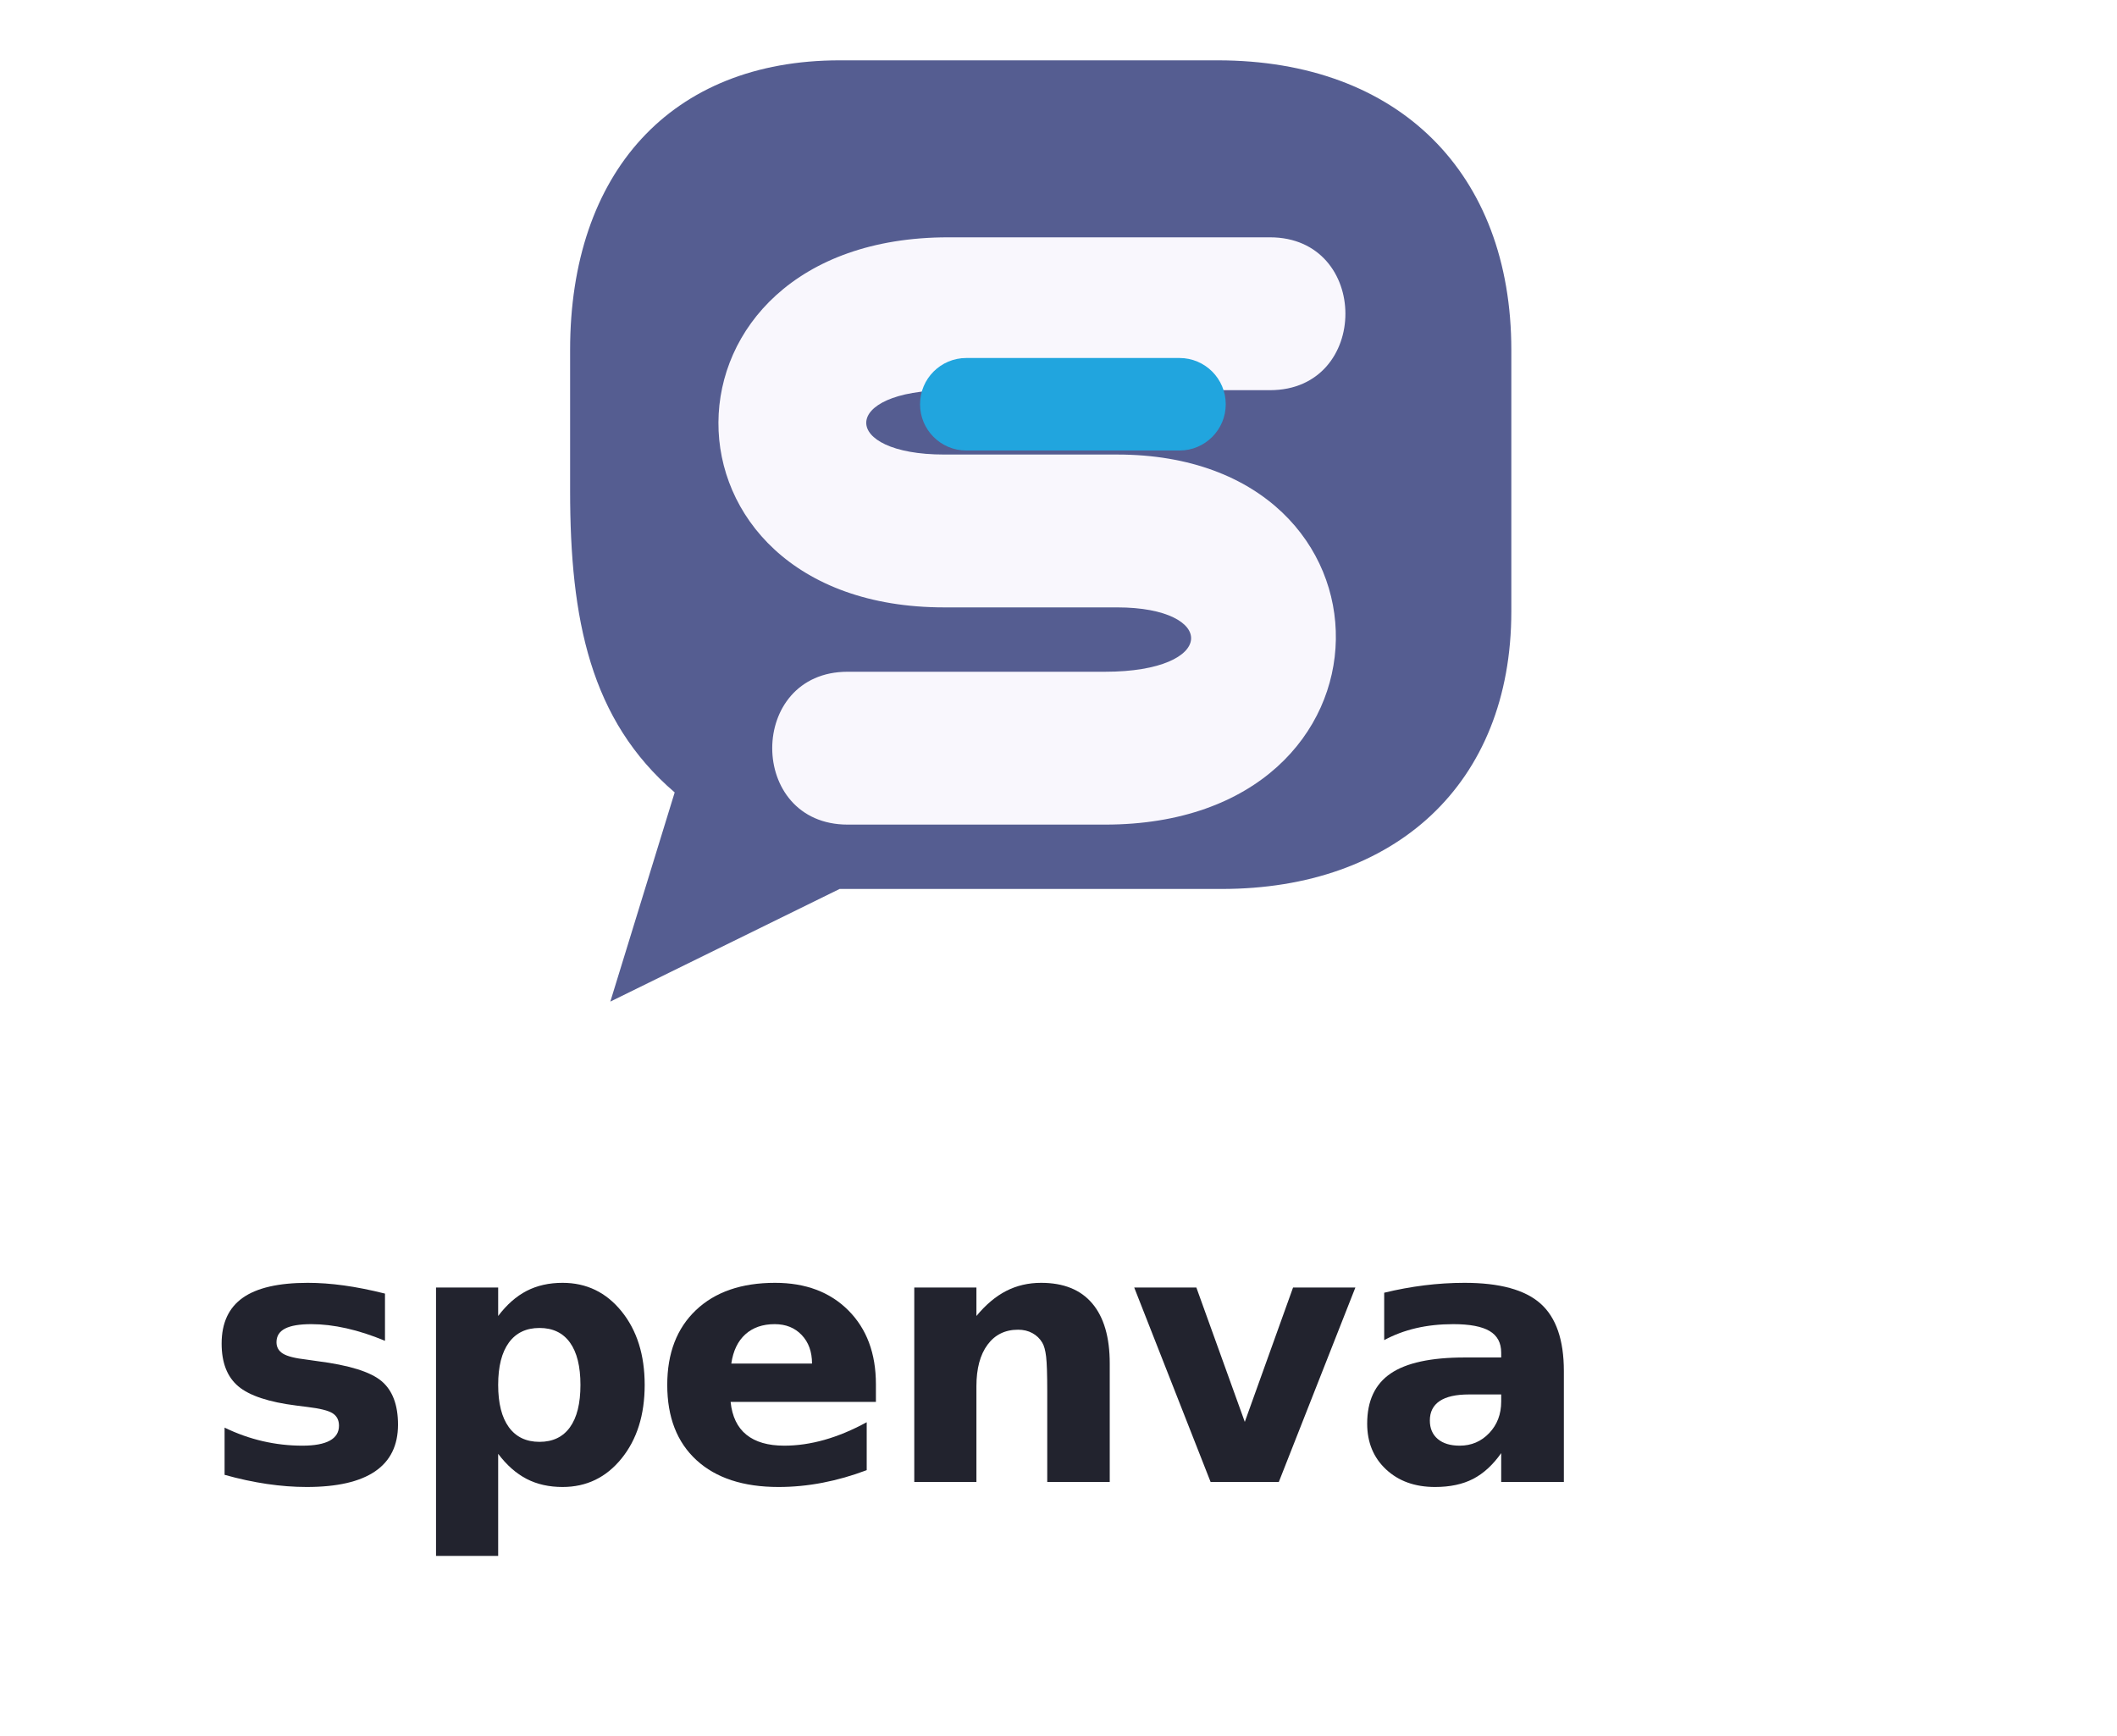
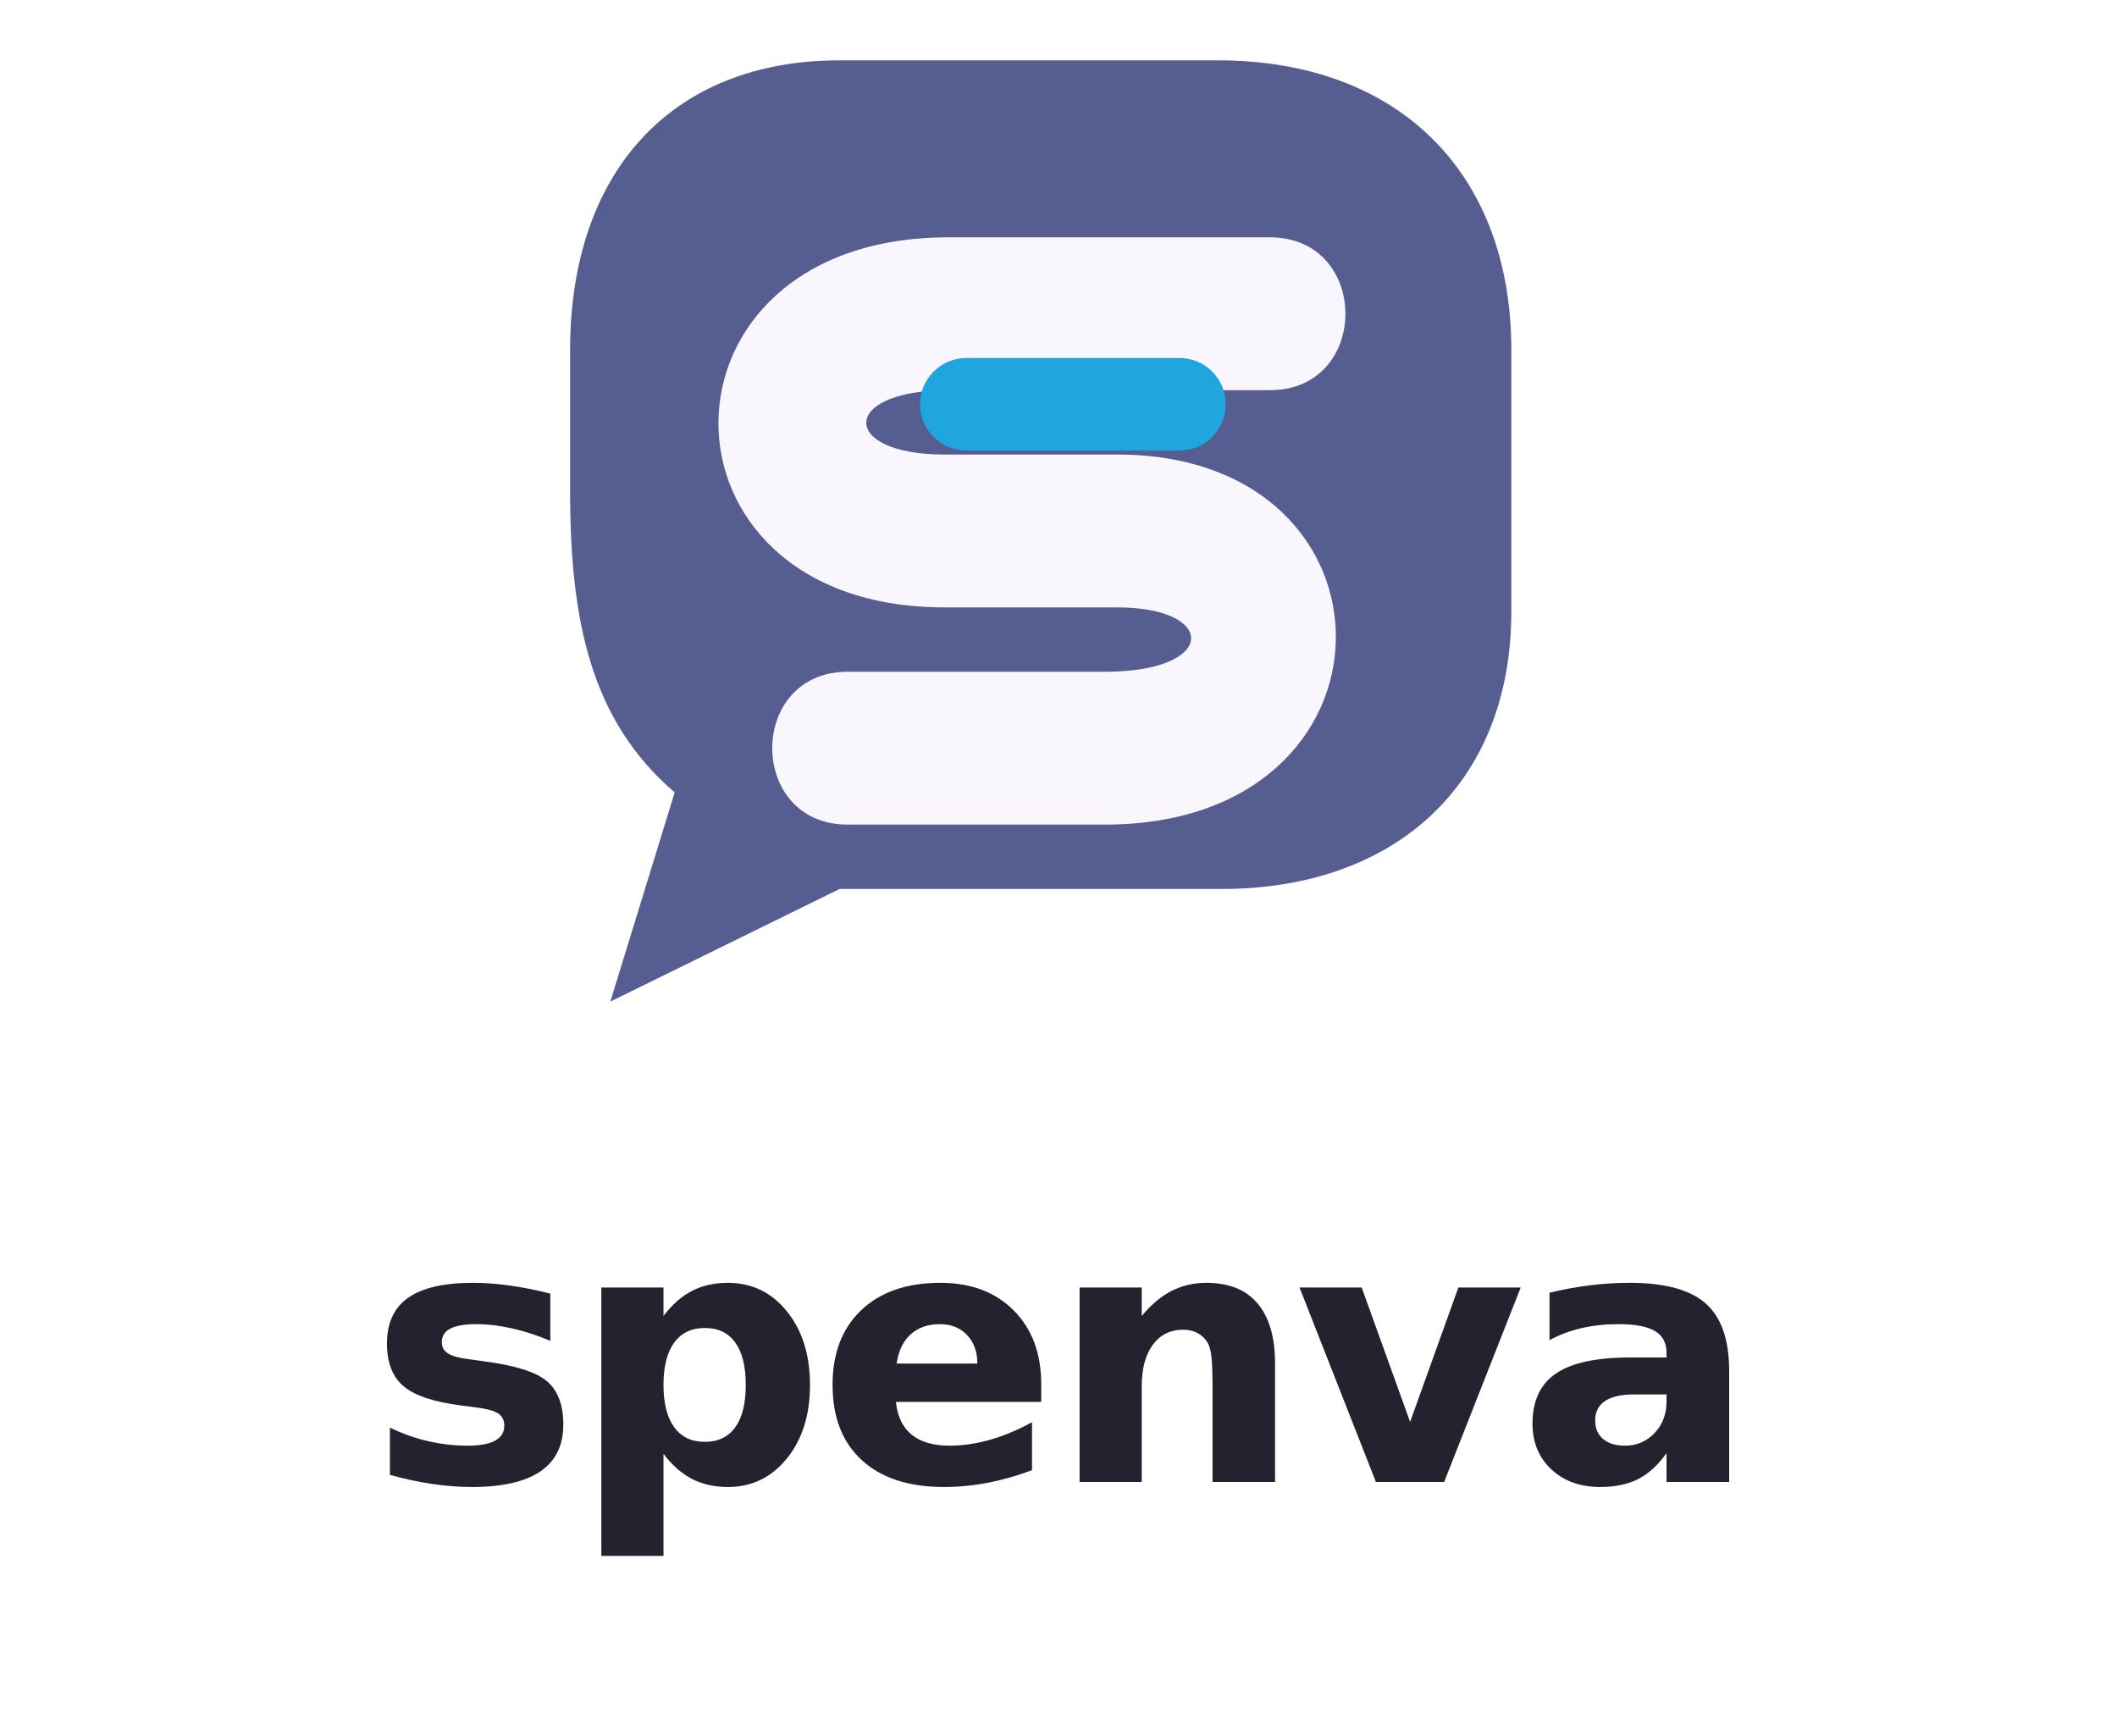
<svg xmlns="http://www.w3.org/2000/svg" width="500" height="410" viewBox="0 0 500 410">
  <g transform="translate(128,0) scale(.95)">
    <path fill="#555D91" d="M74 15H168C213 15 241 43 241 87V152C241 195 212 221 169 221H74L17 249L33 197C12 179 7 154 7 122V87C7 43 32 15 74 15Z" />
    <path fill="#F9F7FD" d="M181 59H101C25 59 25 151 100 151H143C168 151 168 167 140 167H76C51 167 51 205 76 205H140C216 205 216 113 143 113H100C74 113 74 97 101 97H181C206 97 206 59 181 59Z" />
    <rect x="94" y="89" width="76" height="23" rx="11.5" fill="#21A5DE" />
  </g>
-   <g transform="translate(48,350) scale(.041,-.041)" fill="#22232E">
+   <g transform="translate(87.0455,350) scale(.041,-.041)" fill="#22232E">
    <path transform="translate(0,0)" d="M1047 1085V813Q932 861 825.0 885.0Q718 909 623 909Q521 909 471.5 883.5Q422 858 422 805Q422 762 459.5 739.0Q497 716 594 705L657 696Q932 661 1027.0 581.0Q1122 501 1122 330Q1122 151 990.0 61.0Q858 -29 596 -29Q485 -29 366.5 -11.5Q248 6 123 41V313Q230 261 342.5 235.0Q455 209 571 209Q676 209 729.0 238.0Q782 267 782 324Q782 372 745.5 395.5Q709 419 600 432L537 440Q298 470 202.0 551.0Q106 632 106 797Q106 975 228.0 1061.0Q350 1147 602 1147Q701 1147 810.0 1132.0Q919 1117 1047 1085Z" />
    <path transform="translate(1169,0)" d="M530 162V-426H172V1120H530V956Q604 1054 694.0 1100.5Q784 1147 901 1147Q1108 1147 1241.0 982.5Q1374 818 1374 559Q1374 300 1241.0 135.5Q1108 -29 901 -29Q784 -29 694.0 17.5Q604 64 530 162ZM768 887Q653 887 591.5 802.5Q530 718 530 559Q530 400 591.5 315.5Q653 231 768 231Q883 231 943.5 315.0Q1004 399 1004 559Q1004 719 943.5 803.0Q883 887 768 887Z" />
    <path transform="translate(2585,0)" d="M1290 563V461H453Q466 335 544.0 272.0Q622 209 762 209Q875 209 993.5 242.5Q1112 276 1237 344V68Q1110 20 983.0 -4.5Q856 -29 729 -29Q425 -29 256.5 125.5Q88 280 88 559Q88 833 253.5 990.0Q419 1147 709 1147Q973 1147 1131.5 988.0Q1290 829 1290 563ZM922 682Q922 784 862.5 846.5Q803 909 707 909Q603 909 538.0 850.5Q473 792 457 682Z" />
    <path transform="translate(3924,0)" d="M1298 682V0H938V111V522Q938 667 931.5 722.0Q925 777 909 803Q888 838 852.0 857.5Q816 877 770 877Q658 877 594.0 790.5Q530 704 530 551V0H172V1120H530V956Q611 1054 702.0 1100.5Q793 1147 903 1147Q1097 1147 1197.5 1028.0Q1298 909 1298 682Z" />
    <path transform="translate(5332,0)" d="M31 1120H389L668 346L946 1120H1305L864 0H471Z" />
    <path transform="translate(6617,0)" d="M674 504Q562 504 505.5 466.0Q449 428 449 354Q449 286 494.5 247.5Q540 209 621 209Q722 209 791.0 281.5Q860 354 860 463V504ZM1221 639V0H860V166Q788 64 698.0 17.5Q608 -29 479 -29Q305 -29 196.5 72.5Q88 174 88 336Q88 533 223.5 625.0Q359 717 649 717H860V745Q860 830 793.0 869.5Q726 909 584 909Q469 909 370.0 886.0Q271 863 186 817V1090Q301 1118 417.0 1132.5Q533 1147 649 1147Q952 1147 1086.5 1027.5Q1221 908 1221 639Z" />
  </g>
</svg>
